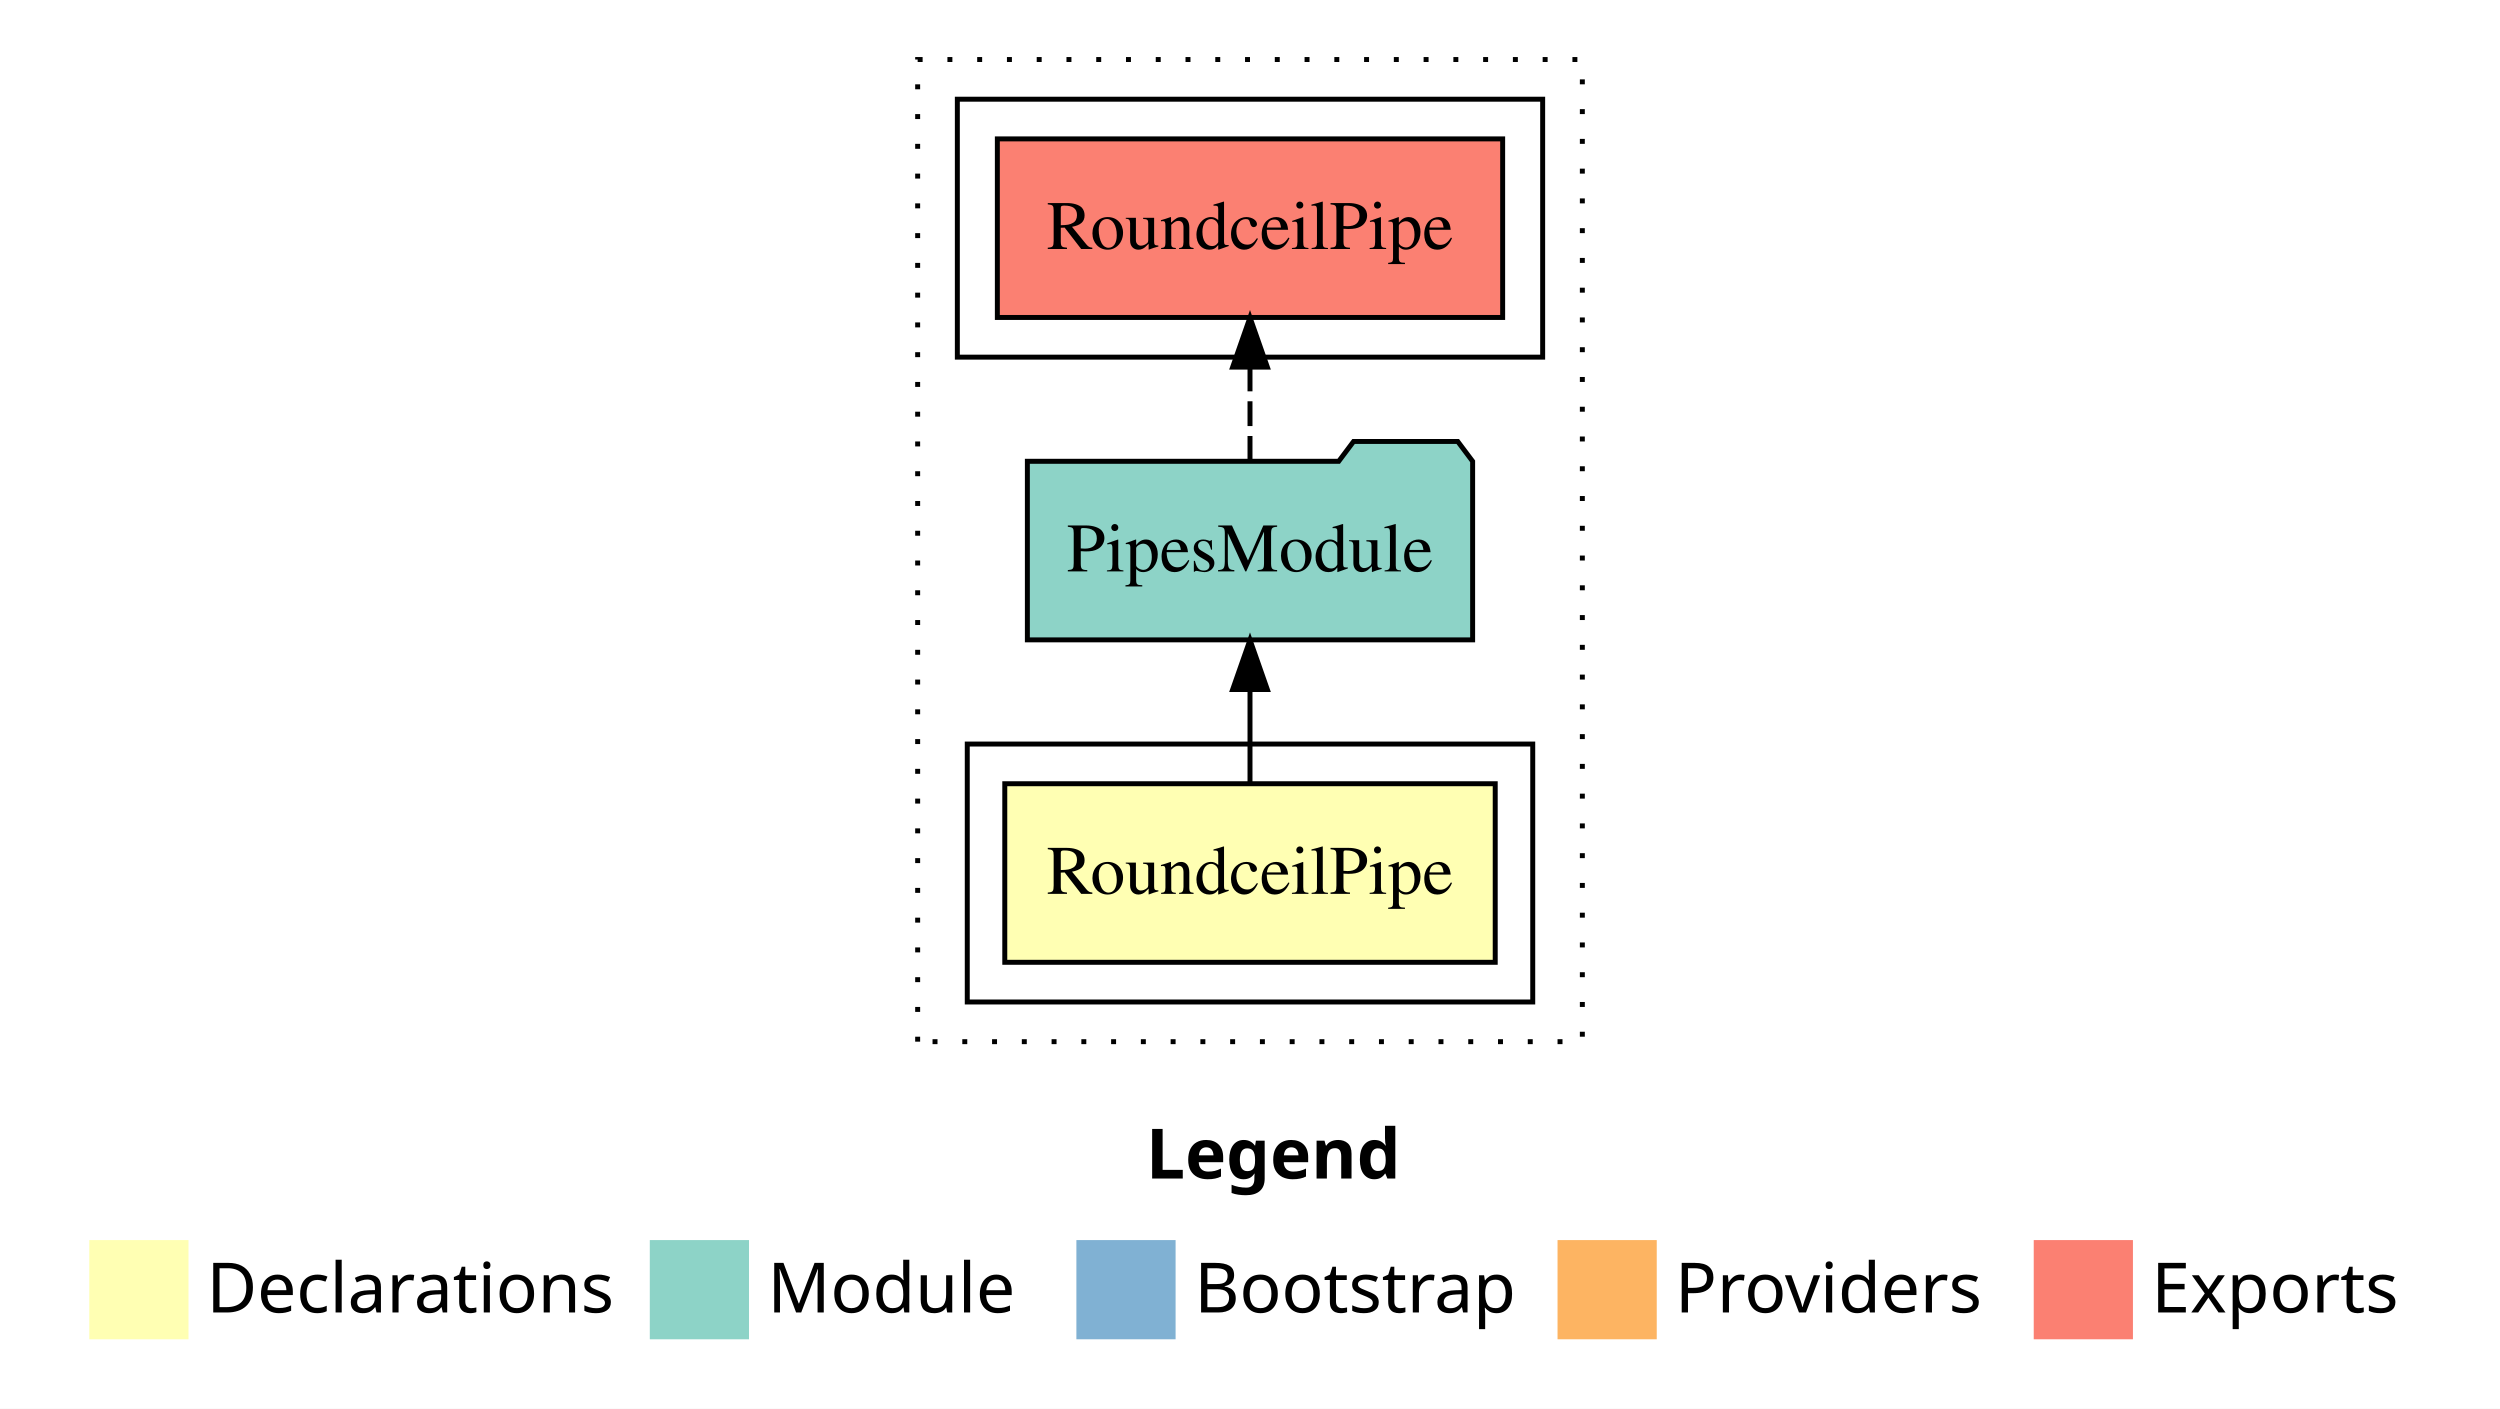
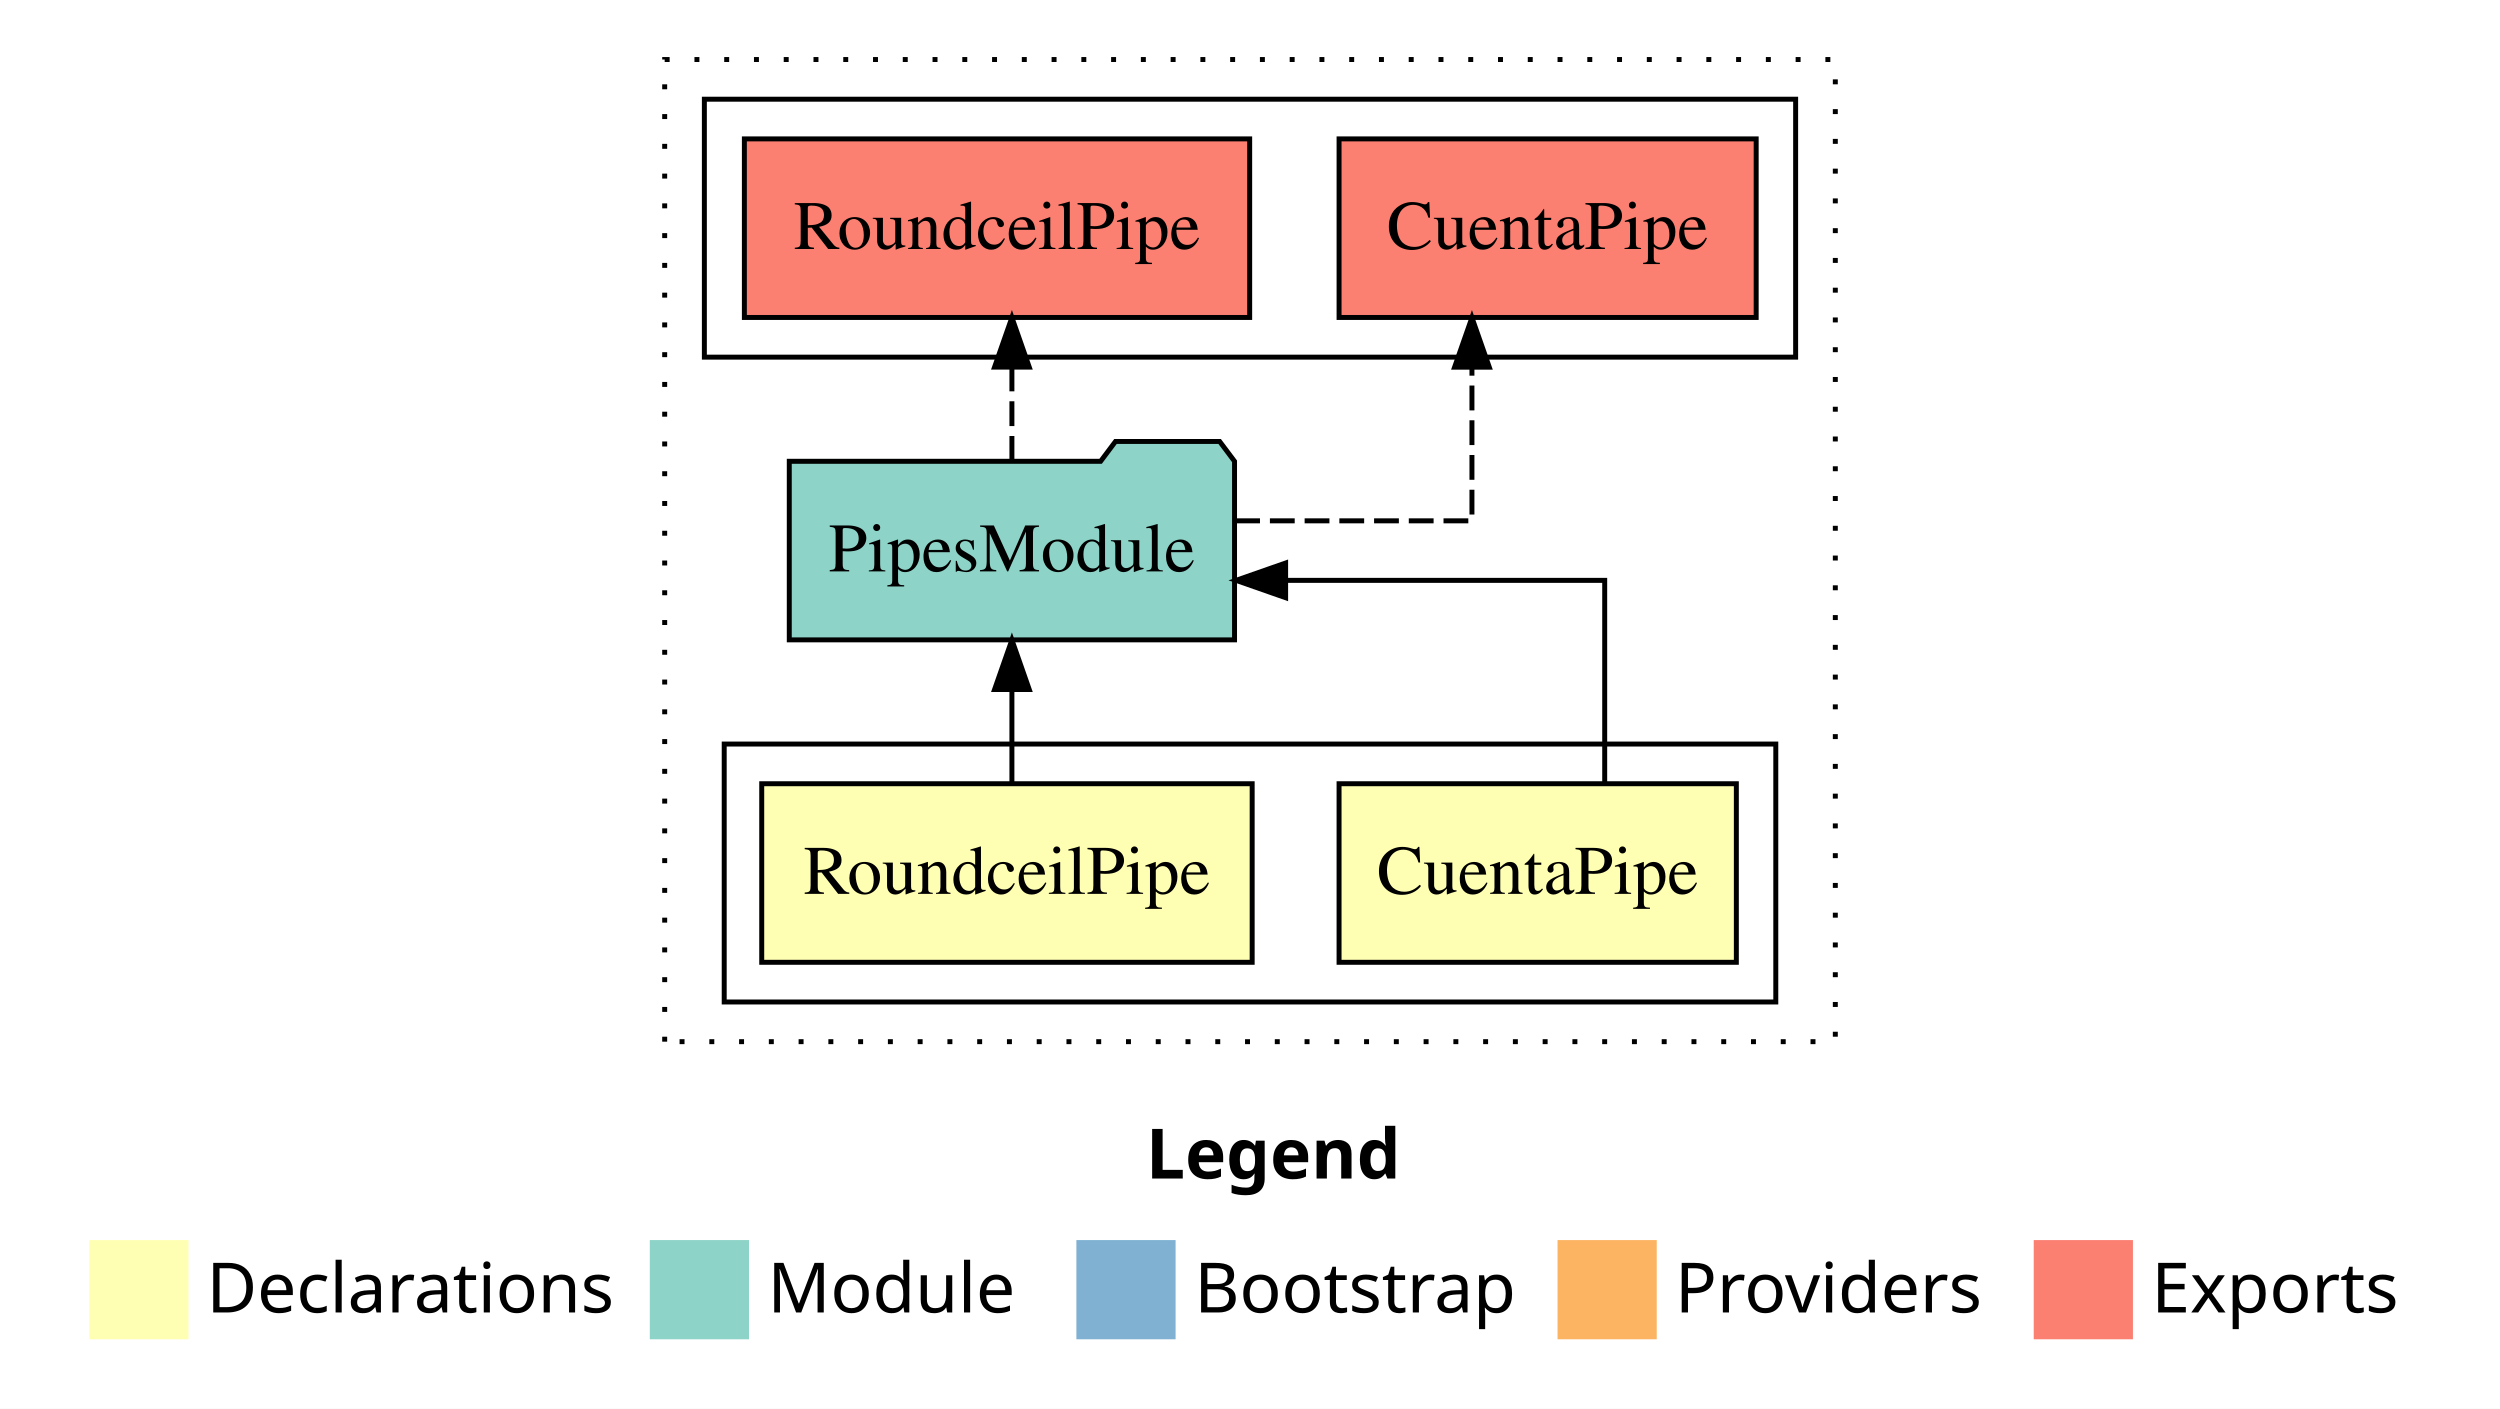
<svg xmlns="http://www.w3.org/2000/svg" width="504pt" height="284pt" viewBox="0.00 0.00 504.00 284.00">
  <g id="graph0" class="graph" transform="scale(1 1) rotate(0) translate(4 280)">
    <polygon fill="#ffffff" stroke="transparent" points="-4,4 -4,-280 500,-280 500,4 -4,4" />
    <text text-anchor="start" x="227.009" y="-42.4" font-family="sans-serif" font-weight="bold" font-size="14.00" fill="#000000">Legend</text>
    <polygon fill="#ffffb3" stroke="transparent" points="14,-10 14,-30 34,-30 34,-10 14,-10" />
    <text text-anchor="start" x="37.629" y="-15.4" font-family="sans-serif" font-size="14.00" fill="#000000">  Declarations</text>
    <polygon fill="#8dd3c7" stroke="transparent" points="127,-10 127,-30 147,-30 147,-10 127,-10" />
    <text text-anchor="start" x="150.725" y="-15.4" font-family="sans-serif" font-size="14.00" fill="#000000">  Module</text>
    <polygon fill="#80b1d3" stroke="transparent" points="213,-10 213,-30 233,-30 233,-10 213,-10" />
    <text text-anchor="start" x="236.781" y="-15.4" font-family="sans-serif" font-size="14.00" fill="#000000">  Bootstrap</text>
    <polygon fill="#fdb462" stroke="transparent" points="310,-10 310,-30 330,-30 330,-10 310,-10" />
    <text text-anchor="start" x="333.673" y="-15.4" font-family="sans-serif" font-size="14.00" fill="#000000">  Providers</text>
    <polygon fill="#fb8072" stroke="transparent" points="406,-10 406,-30 426,-30 426,-10 406,-10" />
    <text text-anchor="start" x="429.726" y="-15.4" font-family="sans-serif" font-size="14.00" fill="#000000">  Exports</text>
    <g id="clust1" class="cluster">
-       <polygon fill="none" stroke="#000000" stroke-dasharray="1,5" points="181,-70 181,-268 315,-268 315,-70 181,-70" />
+       <polygon fill="none" stroke="#000000" stroke-dasharray="1,5" points="130,-70 130,-268 366,-268 366,-70 130,-70" />
    </g>
    <g id="clust2" class="cluster">
-       <polygon fill="none" stroke="#000000" points="191,-78 191,-130 305,-130 305,-78 191,-78" />
+       <polygon fill="none" stroke="#000000" points="142,-78 142,-130 354,-130 354,-78 142,-78" />
    </g>
-     <g id="clust5" class="cluster">
-       <polygon fill="none" stroke="#000000" points="189,-208 189,-260 307,-260 307,-208 189,-208" />
+     <g id="clust6" class="cluster">
+       <polygon fill="none" stroke="#000000" points="138,-208 138,-260 358,-260 358,-208 138,-208" />
    </g>
    <g id="node1" class="node">
-       <polygon fill="#ffffb3" stroke="#000000" points="297.436,-122 198.564,-122 198.564,-86 297.436,-86 297.436,-122" />
-       <text text-anchor="middle" x="248" y="-99.8" font-family="Times,serif" font-size="14.00" fill="#000000">RoundceilPipe</text>
+       <polygon fill="#ffffb3" stroke="#000000" points="346.046,-122 265.954,-122 265.954,-86 346.046,-86 346.046,-122" />
+       <text text-anchor="middle" x="306" y="-99.8" font-family="Times,serif" font-size="14.00" fill="#000000">CuentaPipe</text>
+     </g>
+     <g id="node3" class="node">
+       <polygon fill="#8dd3c7" stroke="#000000" points="244.882,-187 241.882,-191 220.882,-191 217.882,-187 155.118,-187 155.118,-151 244.882,-151 244.882,-187" />
+       <text text-anchor="middle" x="200" y="-164.8" font-family="Times,serif" font-size="14.00" fill="#000000">PipesModule</text>
+     </g>
+     <g id="edge1" class="edge">
+       <path fill="none" stroke="#000000" d="M319.507,-122.022C319.507,-139.373 319.507,-163 319.507,-163 319.507,-163 255.181,-163 255.181,-163" />
+       <polygon fill="#000000" stroke="#000000" points="255.181,-159.5 245.181,-163 255.181,-166.5 255.181,-159.5" />
    </g>
    <g id="node2" class="node">
-       <polygon fill="#8dd3c7" stroke="#000000" points="292.882,-187 289.882,-191 268.882,-191 265.882,-187 203.118,-187 203.118,-151 292.882,-151 292.882,-187" />
-       <text text-anchor="middle" x="248" y="-164.8" font-family="Times,serif" font-size="14.00" fill="#000000">PipesModule</text>
-     </g>
-     <g id="edge1" class="edge">
-       <path fill="none" stroke="#000000" d="M248,-122.106C248,-122.106 248,-140.991 248,-140.991" />
-       <polygon fill="#000000" stroke="#000000" points="244.5,-140.991 248,-150.991 251.5,-140.991 244.5,-140.991" />
-     </g>
-     <g id="node3" class="node">
-       <polygon fill="#fb8072" stroke="#000000" points="298.935,-252 197.065,-252 197.065,-216 298.935,-216 298.935,-252" />
-       <text text-anchor="middle" x="248" y="-229.8" font-family="Times,serif" font-size="14.00" fill="#000000">RoundceilPipe </text>
+       <polygon fill="#ffffb3" stroke="#000000" points="248.436,-122 149.564,-122 149.564,-86 248.436,-86 248.436,-122" />
+       <text text-anchor="middle" x="199" y="-99.8" font-family="Times,serif" font-size="14.00" fill="#000000">RoundceilPipe</text>
    </g>
    <g id="edge2" class="edge">
-       <path fill="none" stroke="#000000" stroke-dasharray="5,2" d="M248,-187.106C248,-187.106 248,-205.991 248,-205.991" />
-       <polygon fill="#000000" stroke="#000000" points="244.5,-205.991 248,-215.991 251.5,-205.991 244.5,-205.991" />
+       <path fill="none" stroke="#000000" d="M200,-122.106C200,-122.106 200,-140.991 200,-140.991" />
+       <polygon fill="#000000" stroke="#000000" points="196.5,-140.991 200,-150.991 203.5,-140.991 196.5,-140.991" />
+     </g>
+     <g id="node4" class="node">
+       <polygon fill="#fb8072" stroke="#000000" points="350.044,-252 265.956,-252 265.956,-216 350.044,-216 350.044,-252" />
+       <text text-anchor="middle" x="308" y="-229.8" font-family="Times,serif" font-size="14.00" fill="#000000">CuentaPipe </text>
+     </g>
+     <g id="edge3" class="edge">
+       <path fill="none" stroke="#000000" stroke-dasharray="5,2" d="M245.013,-175C268.642,-175 292.743,-175 292.743,-175 292.743,-175 292.743,-205.977 292.743,-205.977" />
+       <polygon fill="#000000" stroke="#000000" points="289.243,-205.977 292.743,-215.977 296.243,-205.977 289.243,-205.977" />
+     </g>
+     <g id="node5" class="node">
+       <polygon fill="#fb8072" stroke="#000000" points="247.935,-252 146.065,-252 146.065,-216 247.935,-216 247.935,-252" />
+       <text text-anchor="middle" x="197" y="-229.8" font-family="Times,serif" font-size="14.00" fill="#000000">RoundceilPipe </text>
+     </g>
+     <g id="edge4" class="edge">
+       <path fill="none" stroke="#000000" stroke-dasharray="5,2" d="M200,-187.106C200,-187.106 200,-205.991 200,-205.991" />
+       <polygon fill="#000000" stroke="#000000" points="196.5,-205.991 200,-215.991 203.5,-205.991 196.5,-205.991" />
    </g>
  </g>
</svg>
